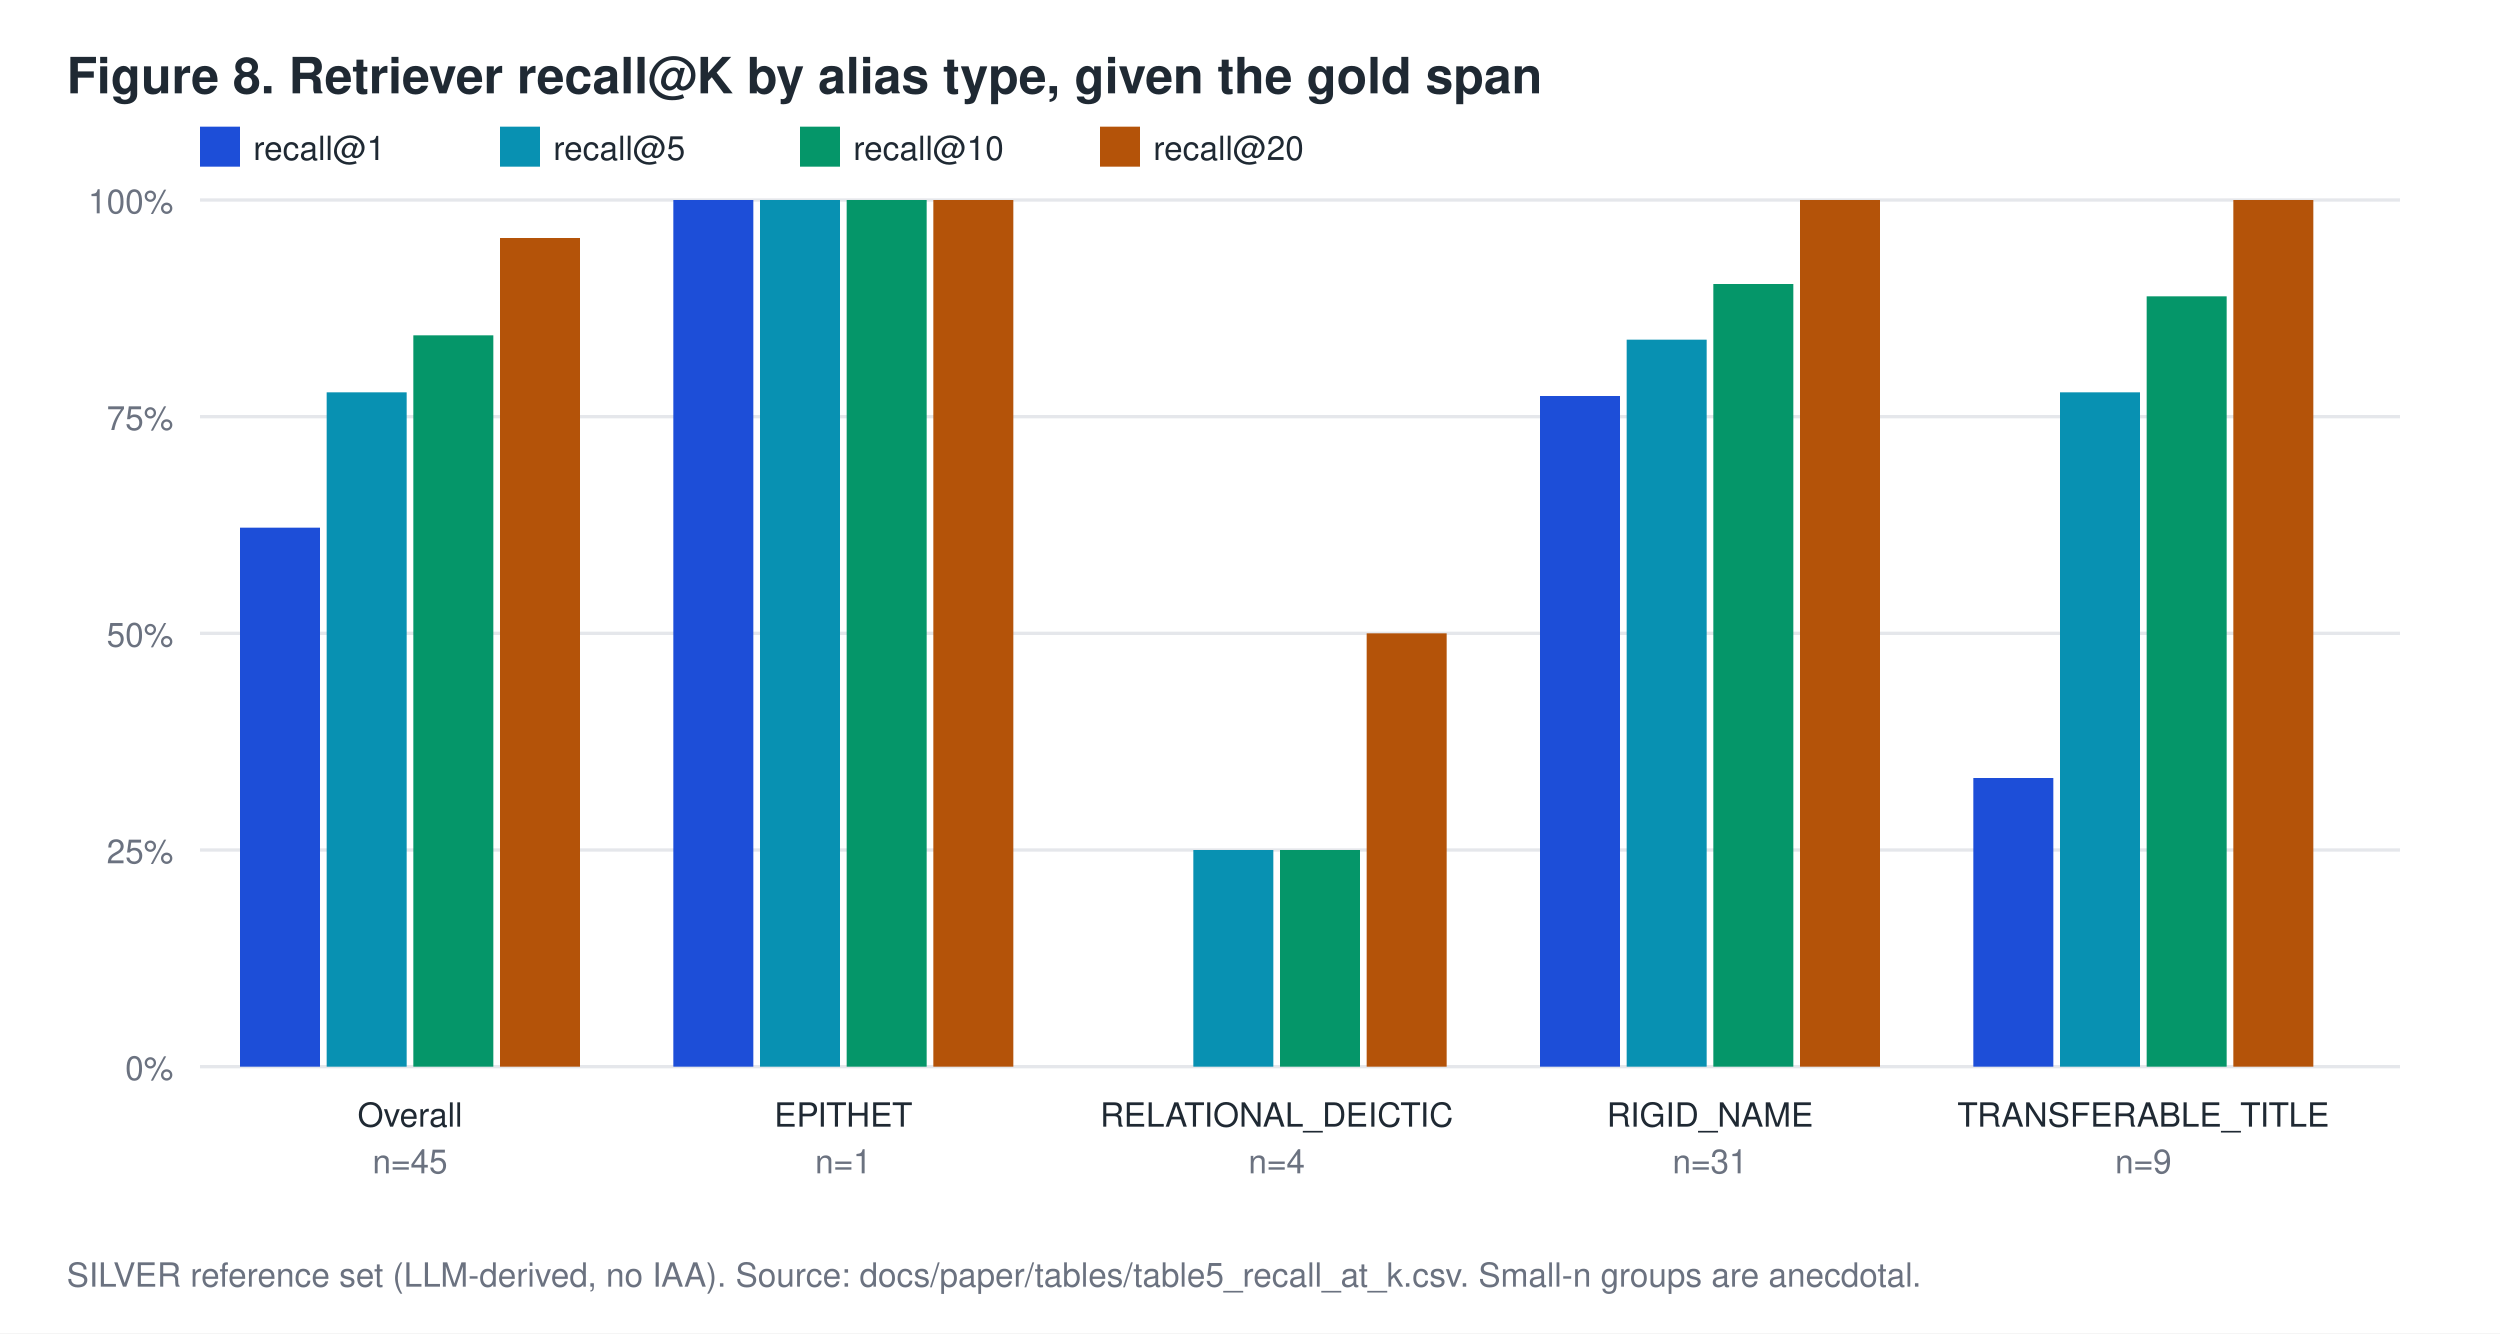
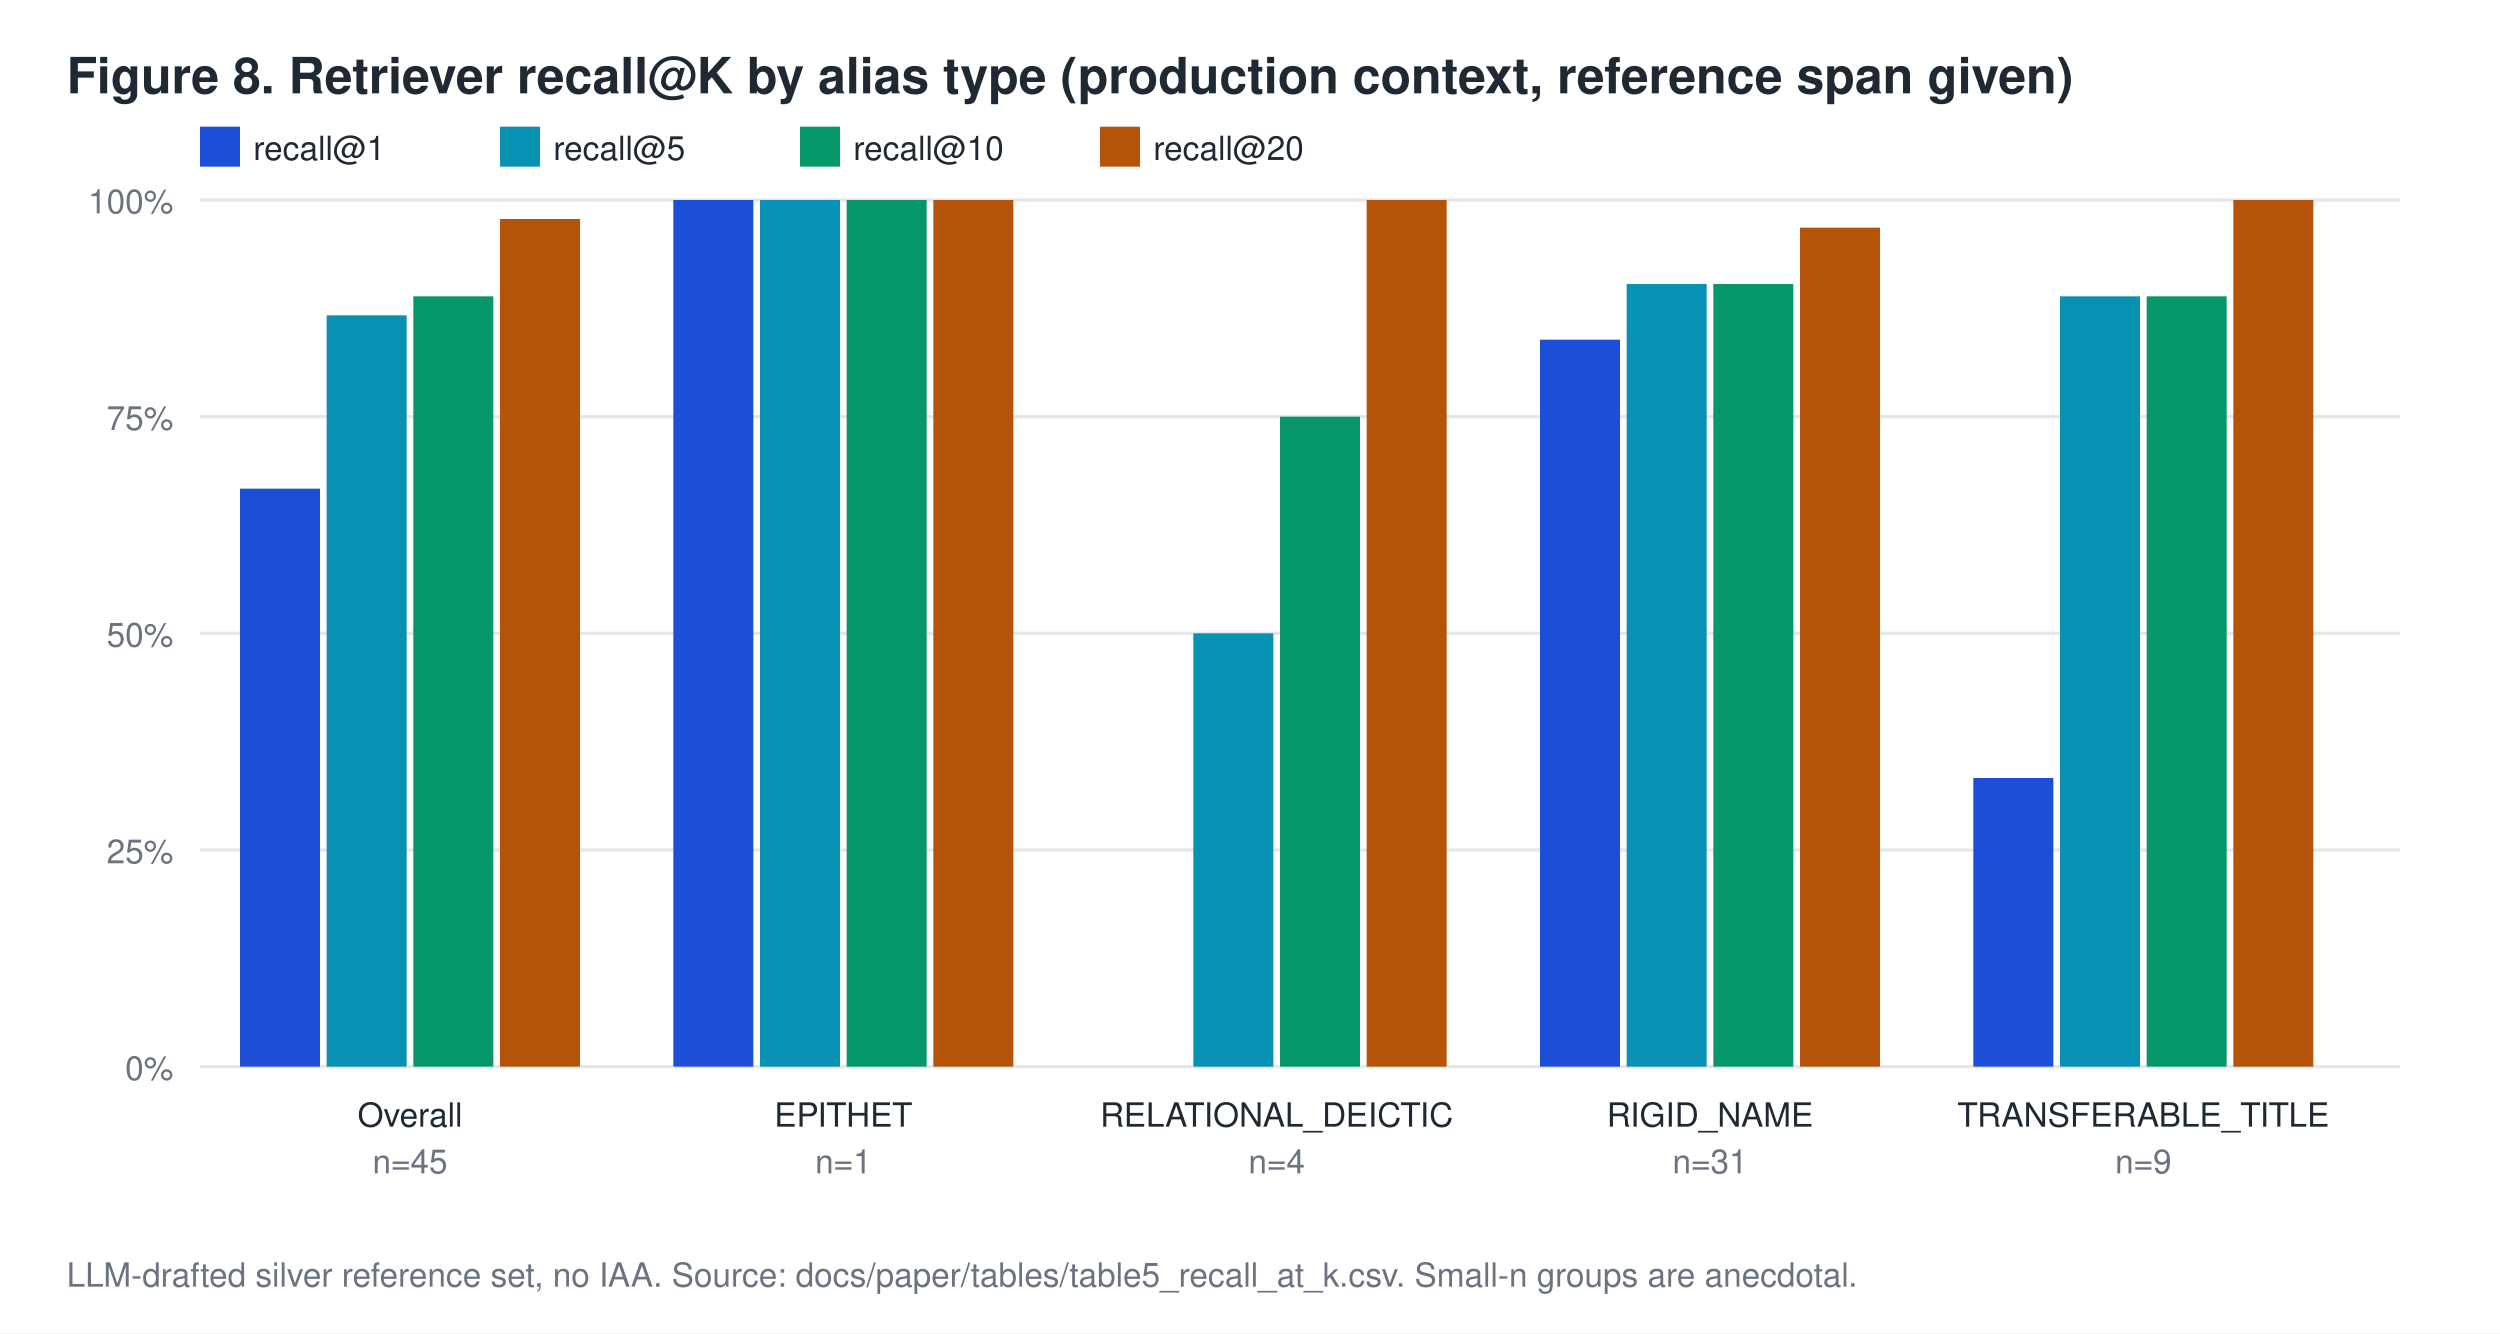
<svg xmlns="http://www.w3.org/2000/svg" width="750" height="400" viewBox="0 0 750 400">
  <rect width="750" height="400" fill="#ffffff" />
-   <text x="20.0" y="28.0" font-family="Helvetica, Arial, sans-serif" font-size="15" text-anchor="start" fill="#1f2933" font-weight="bold">Figure 8. Retriever recall@K by alias type, given the gold span</text>
+   <text x="20.0" y="28.0" font-family="Helvetica, Arial, sans-serif" font-size="15" text-anchor="start" fill="#1f2933" font-weight="bold">Figure 8. Retriever recall@K by alias type (production context, reference span given)</text>
  <line x1="60" y1="320.0" x2="720" y2="320.0" stroke="#e5e7eb" />
  <text x="52.0" y="324.0" font-family="Helvetica, Arial, sans-serif" font-size="10" text-anchor="end" fill="#6b7280" font-weight="normal">0%</text>
  <line x1="60" y1="255.0" x2="720" y2="255.0" stroke="#e5e7eb" />
  <text x="52.0" y="259.0" font-family="Helvetica, Arial, sans-serif" font-size="10" text-anchor="end" fill="#6b7280" font-weight="normal">25%</text>
  <line x1="60" y1="190.0" x2="720" y2="190.0" stroke="#e5e7eb" />
  <text x="52.0" y="194.0" font-family="Helvetica, Arial, sans-serif" font-size="10" text-anchor="end" fill="#6b7280" font-weight="normal">50%</text>
  <line x1="60" y1="125.0" x2="720" y2="125.0" stroke="#e5e7eb" />
  <text x="52.0" y="129.0" font-family="Helvetica, Arial, sans-serif" font-size="10" text-anchor="end" fill="#6b7280" font-weight="normal">75%</text>
  <line x1="60" y1="60.0" x2="720" y2="60.0" stroke="#e5e7eb" />
  <text x="52.0" y="64.0" font-family="Helvetica, Arial, sans-serif" font-size="10" text-anchor="end" fill="#6b7280" font-weight="normal">100%</text>
-   <rect x="72" y="158.3" width="24" height="161.7" fill="#1d4ed8" />
-   <rect x="98" y="117.7" width="24" height="202.3" fill="#0891b2" />
-   <rect x="124" y="100.6" width="24" height="219.4" fill="#059669" />
-   <rect x="150" y="71.4" width="24" height="248.6" fill="#b45309" />
+   <rect x="72" y="146.6" width="24" height="173.4" fill="#1d4ed8" />
+   <rect x="98" y="94.6" width="24" height="225.4" fill="#0891b2" />
+   <rect x="124" y="88.9" width="24" height="231.1" fill="#059669" />
+   <rect x="150" y="65.7" width="24" height="254.3" fill="#b45309" />
  <text x="123.0" y="338.0" font-family="Helvetica, Arial, sans-serif" font-size="10" text-anchor="middle" fill="#1f2933" font-weight="normal">Overall</text>
  <text x="123.0" y="352.0" font-family="Helvetica, Arial, sans-serif" font-size="10" text-anchor="middle" fill="#6b7280" font-weight="normal">n=45</text>
  <rect x="202" y="60.0" width="24" height="260.0" fill="#1d4ed8" />
  <rect x="228" y="60.0" width="24" height="260.0" fill="#0891b2" />
  <rect x="254" y="60.0" width="24" height="260.0" fill="#059669" />
  <rect x="280" y="60.0" width="24" height="260.0" fill="#b45309" />
  <text x="253.0" y="338.0" font-family="Helvetica, Arial, sans-serif" font-size="10" text-anchor="middle" fill="#1f2933" font-weight="normal">EPITHET</text>
  <text x="253.0" y="352.0" font-family="Helvetica, Arial, sans-serif" font-size="10" text-anchor="middle" fill="#6b7280" font-weight="normal">n=1</text>
  <rect x="332" y="320.0" width="24" height="0.0" fill="#1d4ed8" />
-   <rect x="358" y="255.0" width="24" height="65.0" fill="#0891b2" />
-   <rect x="384" y="255.0" width="24" height="65.0" fill="#059669" />
-   <rect x="410" y="190.0" width="24" height="130.0" fill="#b45309" />
+   <rect x="358" y="190.0" width="24" height="130.0" fill="#0891b2" />
+   <rect x="384" y="125.0" width="24" height="195.0" fill="#059669" />
+   <rect x="410" y="60.0" width="24" height="260.0" fill="#b45309" />
  <text x="383.0" y="338.0" font-family="Helvetica, Arial, sans-serif" font-size="10" text-anchor="middle" fill="#1f2933" font-weight="normal">RELATIONAL_DEICTIC</text>
  <text x="383.0" y="352.0" font-family="Helvetica, Arial, sans-serif" font-size="10" text-anchor="middle" fill="#6b7280" font-weight="normal">n=4</text>
-   <rect x="462" y="118.8" width="24" height="201.2" fill="#1d4ed8" />
-   <rect x="488" y="101.9" width="24" height="218.1" fill="#0891b2" />
+   <rect x="462" y="101.9" width="24" height="218.1" fill="#1d4ed8" />
+   <rect x="488" y="85.2" width="24" height="234.8" fill="#0891b2" />
  <rect x="514" y="85.2" width="24" height="234.8" fill="#059669" />
-   <rect x="540" y="60.0" width="24" height="260.0" fill="#b45309" />
+   <rect x="540" y="68.3" width="24" height="251.7" fill="#b45309" />
  <text x="513.0" y="338.0" font-family="Helvetica, Arial, sans-serif" font-size="10" text-anchor="middle" fill="#1f2933" font-weight="normal">RIGID_NAME</text>
  <text x="513.0" y="352.0" font-family="Helvetica, Arial, sans-serif" font-size="10" text-anchor="middle" fill="#6b7280" font-weight="normal">n=31</text>
  <rect x="592" y="233.4" width="24" height="86.6" fill="#1d4ed8" />
-   <rect x="618" y="117.7" width="24" height="202.3" fill="#0891b2" />
+   <rect x="618" y="88.9" width="24" height="231.1" fill="#0891b2" />
  <rect x="644" y="88.9" width="24" height="231.1" fill="#059669" />
  <rect x="670" y="60.0" width="24" height="260.0" fill="#b45309" />
  <text x="643.0" y="338.0" font-family="Helvetica, Arial, sans-serif" font-size="10" text-anchor="middle" fill="#1f2933" font-weight="normal">TRANSFERABLE_TITLE</text>
  <text x="643.0" y="352.0" font-family="Helvetica, Arial, sans-serif" font-size="10" text-anchor="middle" fill="#6b7280" font-weight="normal">n=9</text>
  <rect x="60" y="38" width="12" height="12" fill="#1d4ed8" />
  <text x="76.0" y="48.0" font-family="Helvetica, Arial, sans-serif" font-size="10" text-anchor="start" fill="#1f2933" font-weight="normal">recall@1</text>
  <rect x="150" y="38" width="12" height="12" fill="#0891b2" />
  <text x="166.0" y="48.0" font-family="Helvetica, Arial, sans-serif" font-size="10" text-anchor="start" fill="#1f2933" font-weight="normal">recall@5</text>
  <rect x="240" y="38" width="12" height="12" fill="#059669" />
  <text x="256.0" y="48.0" font-family="Helvetica, Arial, sans-serif" font-size="10" text-anchor="start" fill="#1f2933" font-weight="normal">recall@10</text>
  <rect x="330" y="38" width="12" height="12" fill="#b45309" />
  <text x="346.0" y="48.0" font-family="Helvetica, Arial, sans-serif" font-size="10" text-anchor="start" fill="#1f2933" font-weight="normal">recall@20</text>
-   <text x="20.0" y="386.0" font-family="Helvetica, Arial, sans-serif" font-size="10" text-anchor="start" fill="#6b7280" font-weight="normal">SILVER reference set (LLM-derived, no IAA). Source: docs/paper/tables/table5_recall_at_k.csv. Small-n groups are anecdotal.</text>
+   <text x="20.0" y="386.0" font-family="Helvetica, Arial, sans-serif" font-size="10" text-anchor="start" fill="#6b7280" font-weight="normal">LLM-drafted silver reference set, no IAA. Source: docs/paper/tables/table5_recall_at_k.csv. Small-n groups are anecdotal.</text>
</svg>
